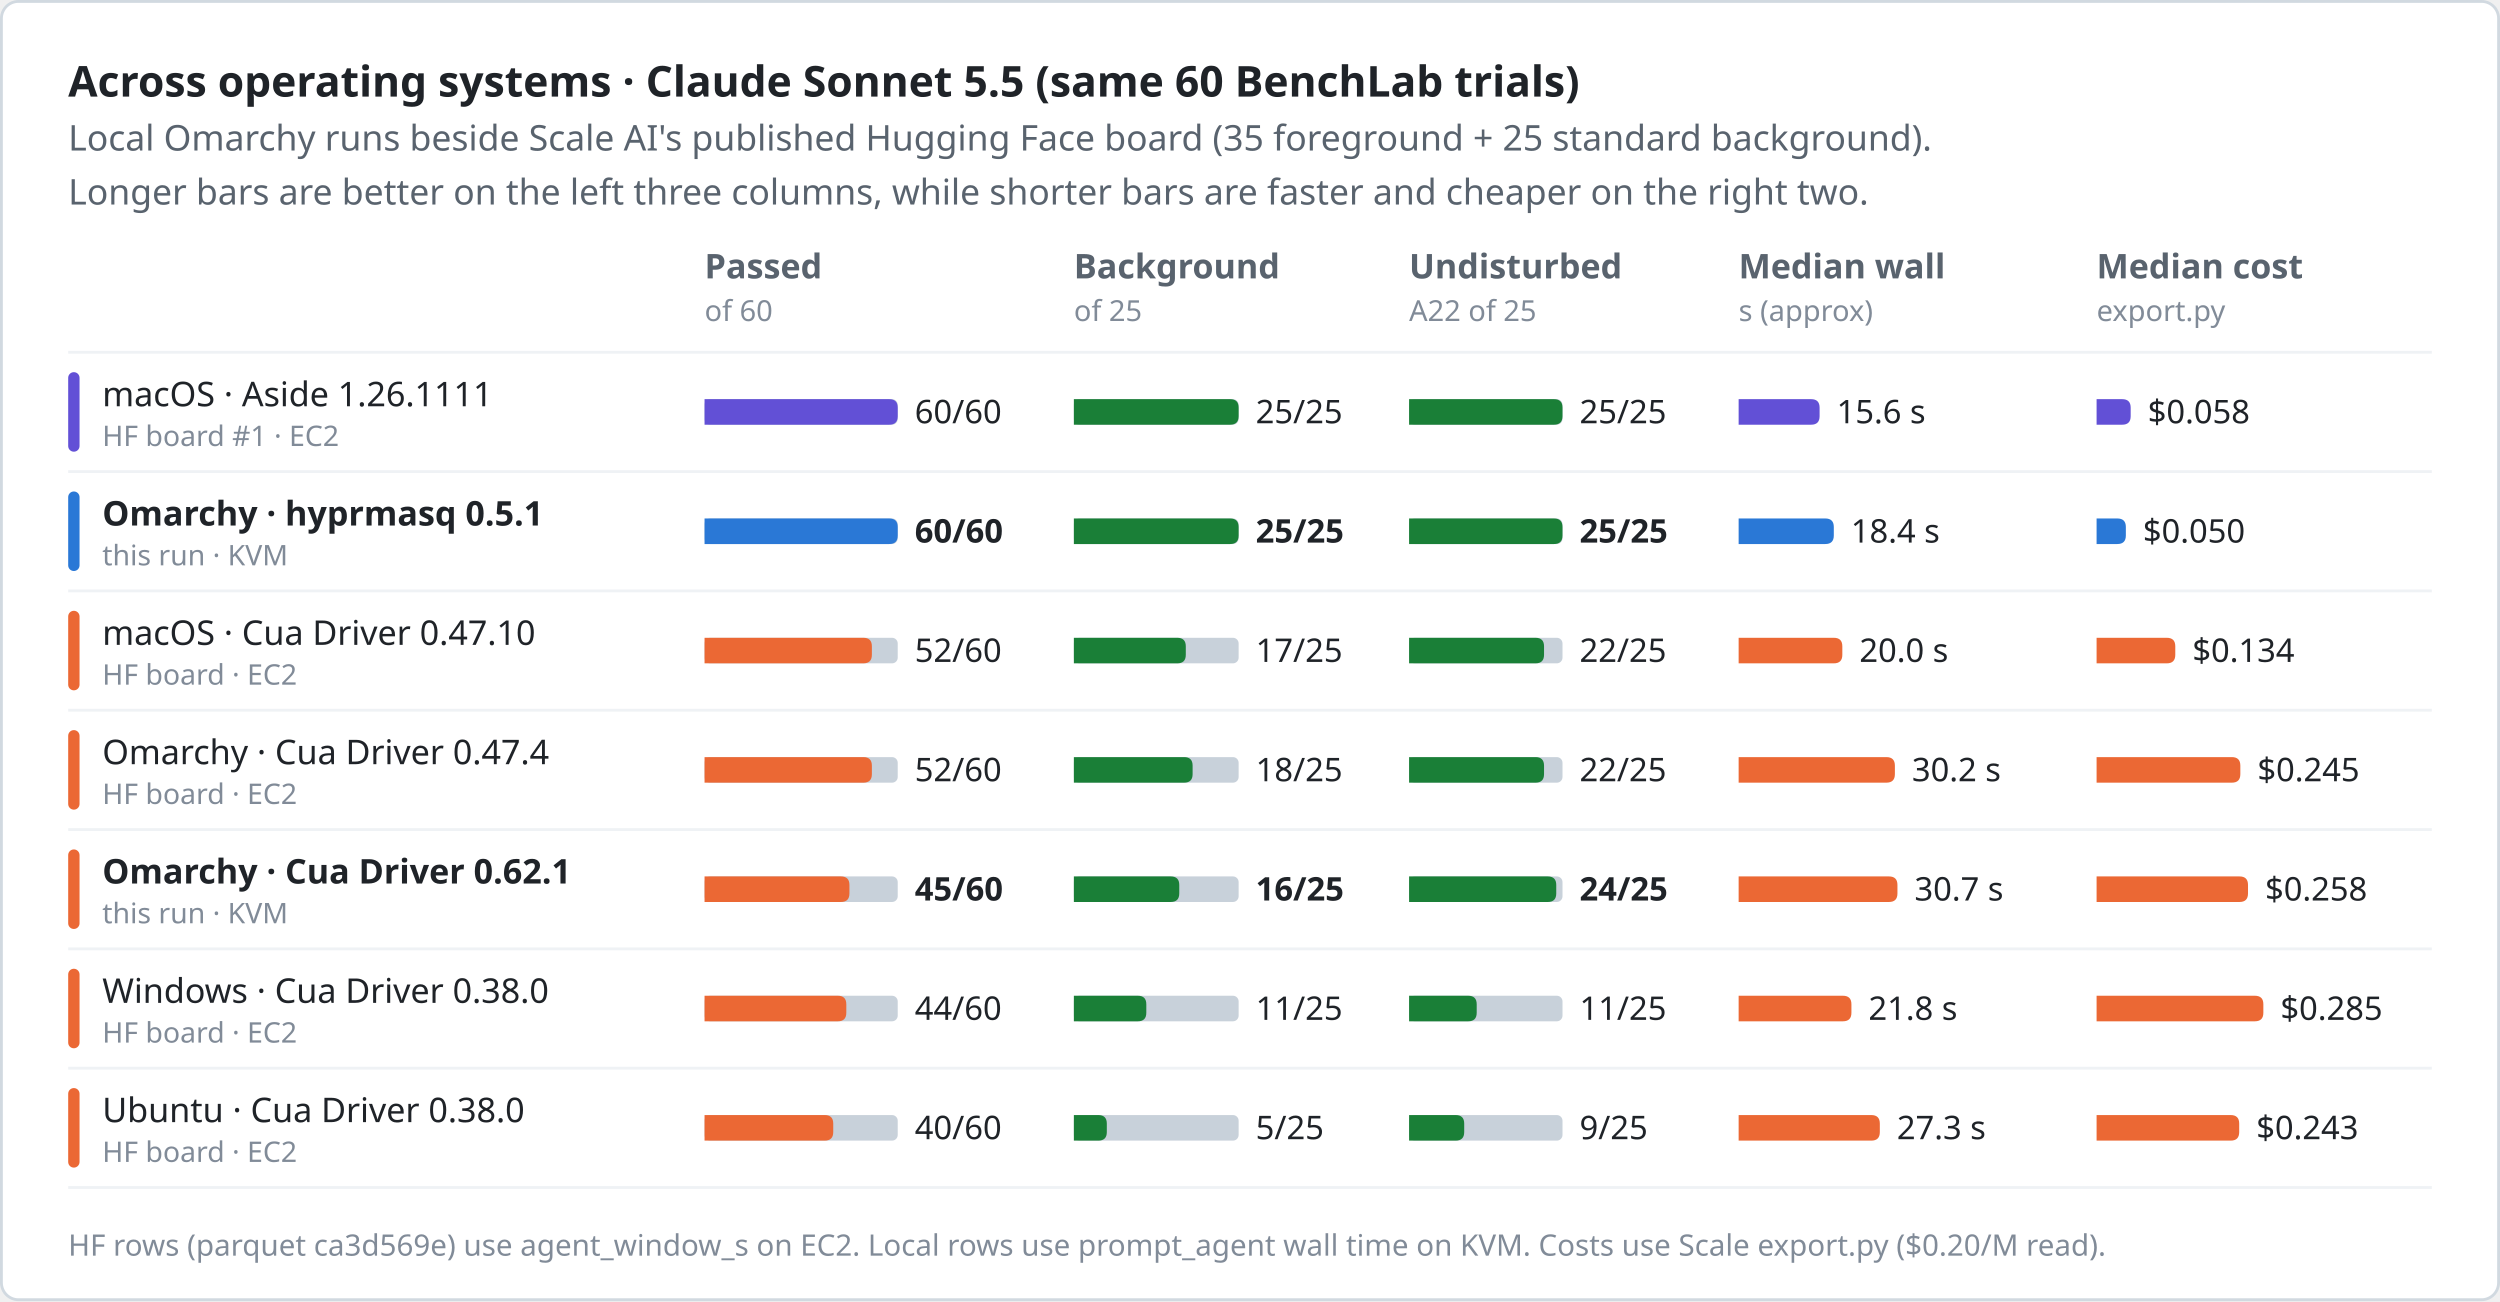
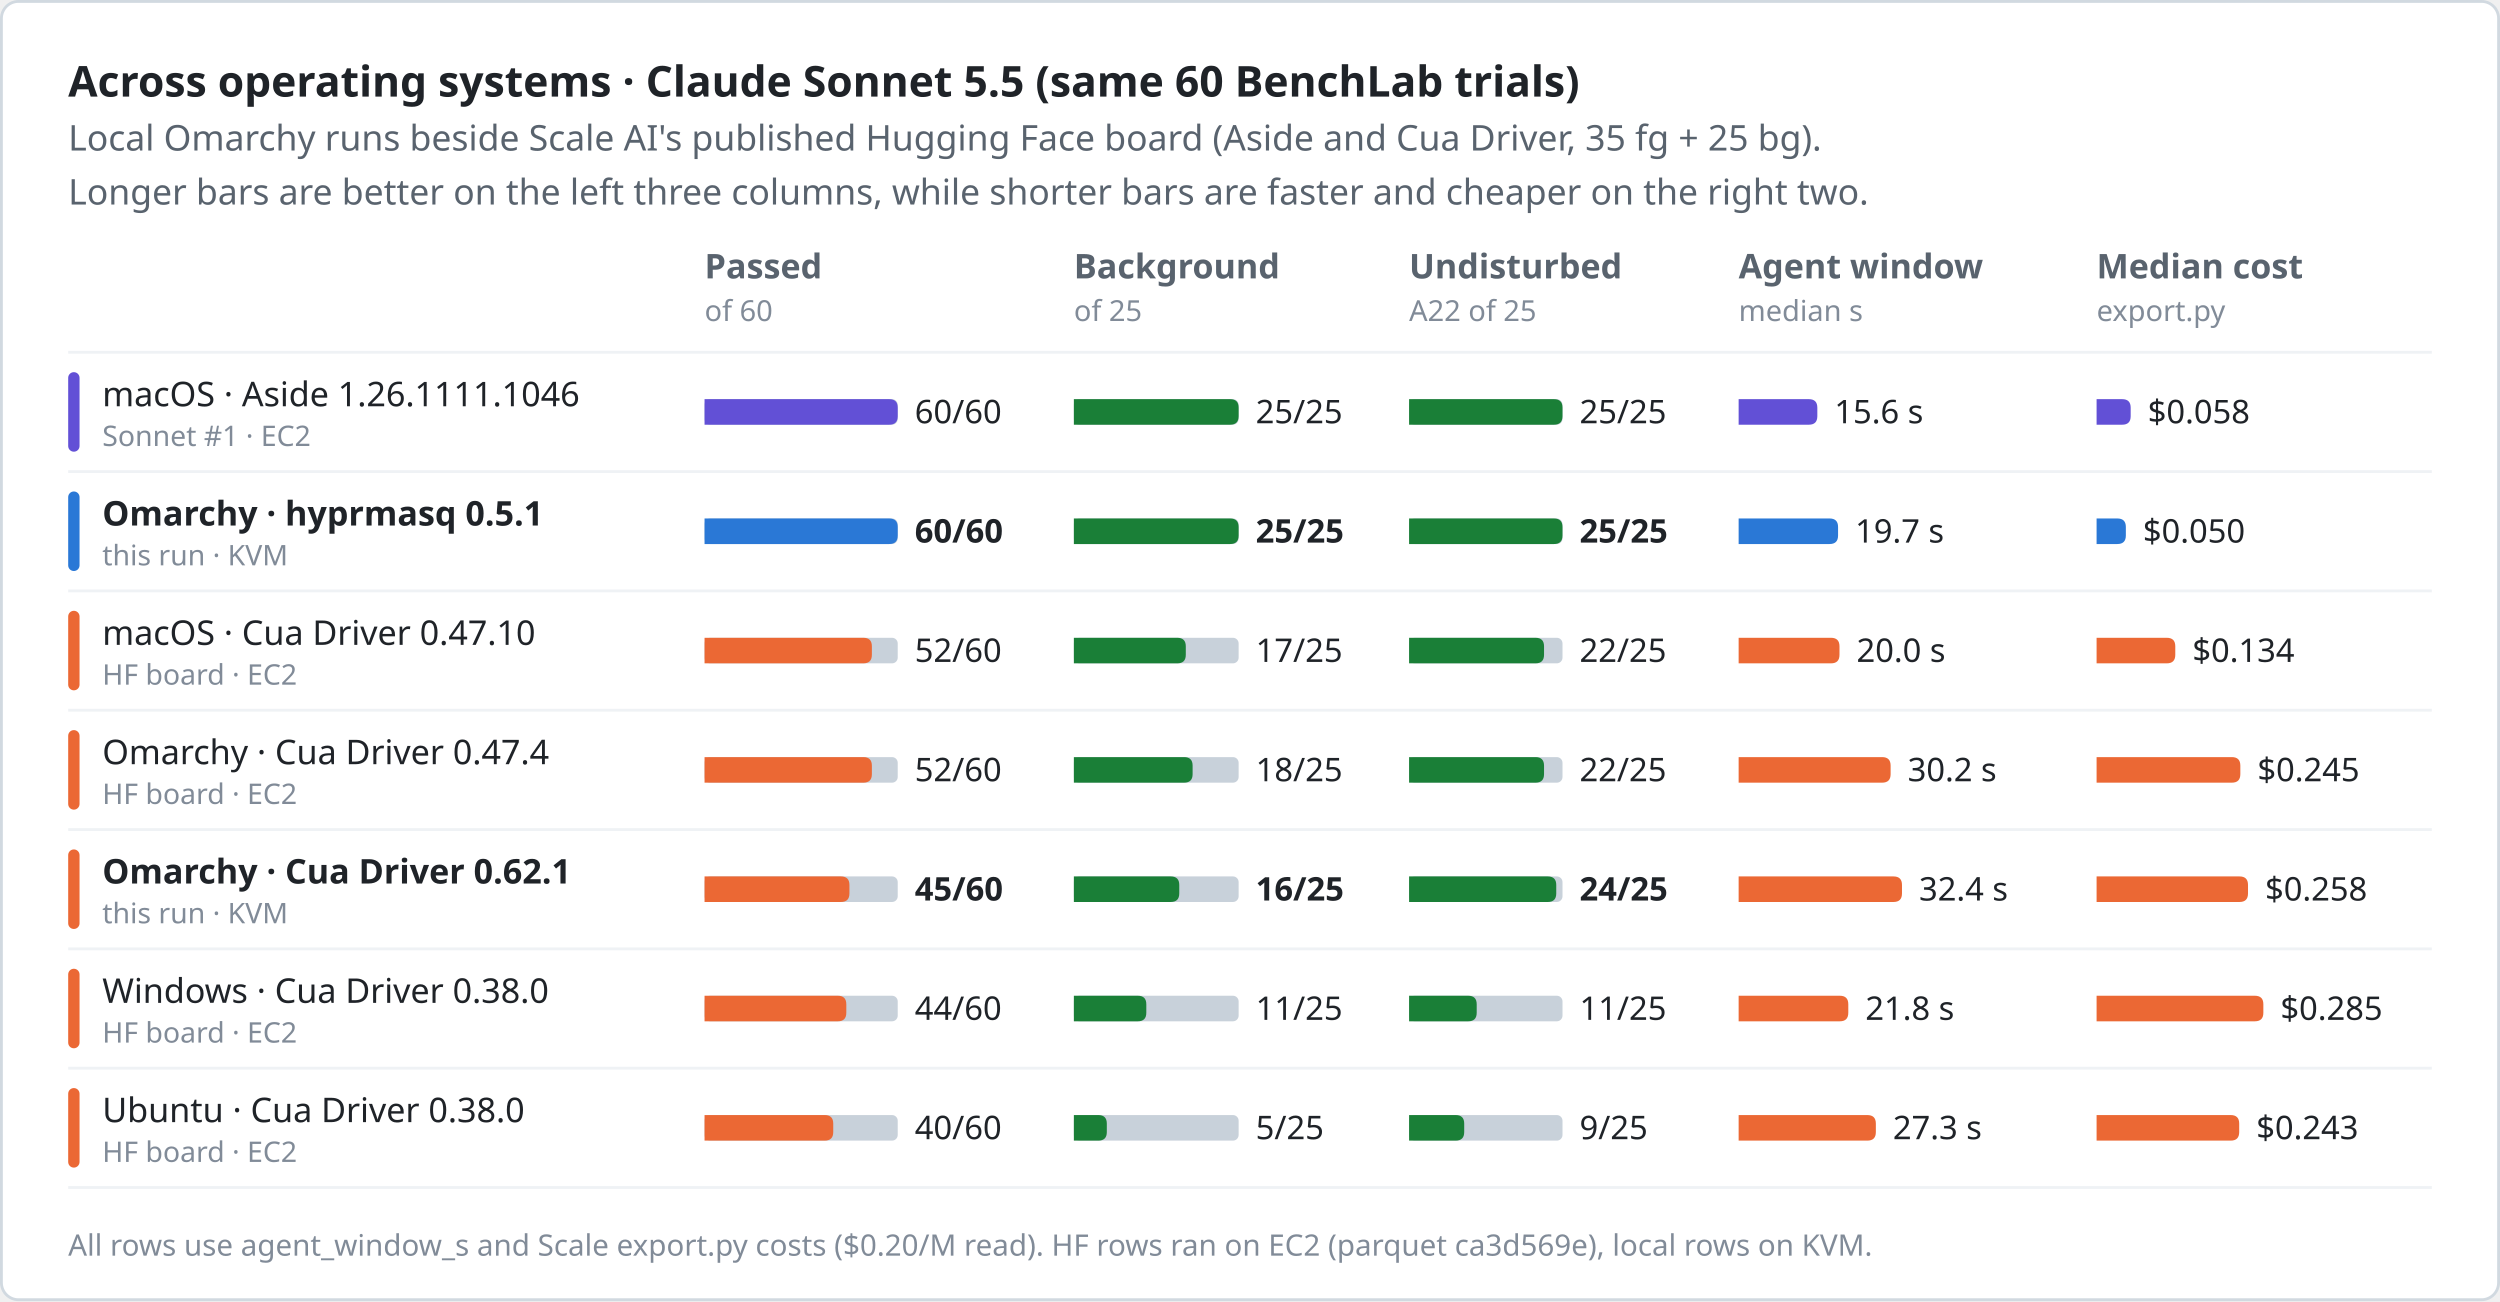
- <svg xmlns="http://www.w3.org/2000/svg" width="880" height="458" viewBox="0 0 880 458" role="img" aria-label="Claude Sonnet 5.5 on the same 60 BenchLab trials across operating systems: local Omarchy runs for hyprmasq 0.5.1 and Cua Driver 0.62.1 beside Scale AI's published Hugging Face board for macOS, Omarchy, Windows and Ubuntu, comparing total passed, background passed, A22 user-undisturbed, median wall time and Scale export.py median cost.">
+ <svg xmlns="http://www.w3.org/2000/svg" width="880" height="458" viewBox="0 0 880 458" role="img" aria-label="Claude Sonnet 5.5 on the same 60 BenchLab trials across operating systems: local Omarchy runs for hyprmasq 0.5.1 and Cua Driver 0.62.1 beside Scale AI's published Hugging Face board (Aside and Cua Driver), comparing total passed, background passed, A22 user-undisturbed, median agent_window_s and Scale export.py median cost.">
  <style>text{font-family:-apple-system, BlinkMacSystemFont, "Segoe UI", "Noto Sans", Helvetica, Arial, sans-serif;font-variant-numeric:tabular-nums}.t{fill:#1f2328}.t2{fill:#59636e}.m{fill:#818b98}.bg{fill:#ffffff;stroke:#d1d9e0}.grid{stroke:#eff2f5;stroke-width:1}.axis{stroke:#d1d9e0;stroke-width:1}.out{fill:#c8d1da}.pass{fill:#1a7f37}.dot0{fill:#2a78d6;stroke:#ffffff;stroke-width:1.5}.dot1{fill:#eb6834;stroke:#ffffff;stroke-width:1.5}.ring1{fill:#ffffff;stroke:#eb6834;stroke-width:1.75}.dot{fill:#424a53;stroke:#ffffff;stroke-width:1.5}.whisker{stroke:#1f2328;stroke-width:1.5}.range{stroke:#d1d9e0;stroke-width:1.5}.s0{fill:#2a78d6}.s1{fill:#eb6834}.s6{fill:#6250d6}.s7{fill:#e34948}</style>
  <rect x="0.5" y="0.5" width="879" height="457" rx="6" class="bg" />
  <text x="24" y="34" class="t" font-size="15" font-weight="600">Across operating systems · Claude Sonnet 5.5 (same 60 BenchLab trials)</text>
-   <text x="24" y="53" class="t2" font-size="12.5">Local Omarchy runs beside Scale AI's published Hugging Face board (35 foreground + 25 standard background).</text>
+   <text x="24" y="53" class="t2" font-size="12.5">Local Omarchy runs beside Scale AI's published Hugging Face board (Aside and Cua Driver, 35 fg + 25 bg).</text>
  <text x="24" y="72" class="t2" font-size="12.5">Longer bars are better on the left three columns, while shorter bars are faster and cheaper on the right two.</text>
  <text x="248" y="98" class="t2" font-size="12" font-weight="600">Passed</text>
  <text x="248" y="113" class="m" font-size="10.2">of 60</text>
  <text x="378" y="98" class="t2" font-size="12" font-weight="600">Background</text>
  <text x="378" y="113" class="m" font-size="10.2">of 25</text>
  <text x="496" y="98" class="t2" font-size="12" font-weight="600">Undisturbed</text>
  <text x="496" y="113" class="m" font-size="10.2">A22 of 25</text>
-   <text x="612" y="98" class="t2" font-size="12" font-weight="600">Median wall</text>
-   <text x="612" y="113" class="m" font-size="10.2">s (approx)</text>
+   <text x="612" y="98" class="t2" font-size="12" font-weight="600">Agent window</text>
+   <text x="612" y="113" class="m" font-size="10.2">median s</text>
  <text x="738" y="98" class="t2" font-size="12" font-weight="600">Median cost</text>
  <text x="738" y="113" class="m" font-size="10.2">export.py</text>
  <line x1="24" y1="124" x2="856" y2="124" class="grid" />
  <rect x="24" y="131" width="4" height="28" class="s6" rx="2" />
-   <text x="36" y="143" class="t" font-size="12">macOS · Aside 1.26.1111</text>
-   <text x="36" y="157" class="m" font-size="10">HF board #1 · EC2</text>
+   <text x="36" y="143" class="t" font-size="12">macOS · Aside 1.26.1111.1046</text>
+   <text x="36" y="157" class="m" font-size="10">Sonnet #1 · EC2</text>
  <rect x="248" y="140.5" width="68" height="9" class="out" rx="2" />
  <path d="M248 140.5H313Q316 140.5 316 143.5V146.5Q316 149.5 313 149.5H248Z" class="s6" />
  <text x="322" y="149" class="t" font-size="11.5">60/60</text>
  <rect x="378" y="140.5" width="58" height="9" class="out" rx="2" />
  <path d="M378 140.5H433Q436 140.5 436 143.5V146.5Q436 149.5 433 149.5H378Z" class="pass" />
  <text x="442" y="149" class="t" font-size="11.5">25/25</text>
  <rect x="496" y="140.5" width="54" height="9" class="out" rx="2" />
  <path d="M496 140.5H547Q550 140.5 550 143.5V146.5Q550 149.5 547 149.5H496Z" class="pass" />
  <text x="556" y="149" class="t" font-size="11.5">25/25</text>
-   <path d="M612 140.5H637.5Q640.5 140.5 640.5 143.5V146.5Q640.5 149.5 637.5 149.5H612Z" class="s6" />
-   <text x="646.5" y="149" class="t" font-size="11.5">15.6 s</text>
+   <path d="M612 140.5H636.7Q639.7 140.5 639.7 143.5V146.5Q639.7 149.5 636.7 149.5H612Z" class="s6" />
+   <text x="645.7" y="149" class="t" font-size="11.5">15.6 s</text>
  <path d="M738 140.5H747Q750 140.5 750 143.5V146.5Q750 149.5 747 149.5H738Z" class="s6" />
  <text x="756" y="149" class="t" font-size="11.5">$0.058</text>
  <line x1="24" y1="166" x2="856" y2="166" class="grid" />
  <rect x="24" y="173" width="4" height="28" class="s0" rx="2" />
  <text x="36" y="185" class="t" font-size="12" font-weight="600">Omarchy · hyprmasq 0.5.1</text>
  <text x="36" y="199" class="m" font-size="10">this run · KVM</text>
  <rect x="248" y="182.5" width="68" height="9" class="out" rx="2" />
  <path d="M248 182.5H313Q316 182.5 316 185.5V188.5Q316 191.5 313 191.5H248Z" class="s0" />
  <text x="322" y="191" class="t" font-size="11.5" font-weight="600">60/60</text>
  <rect x="378" y="182.5" width="58" height="9" class="out" rx="2" />
  <path d="M378 182.5H433Q436 182.5 436 185.5V188.5Q436 191.5 433 191.5H378Z" class="pass" />
  <text x="442" y="191" class="t" font-size="11.5" font-weight="600">25/25</text>
  <rect x="496" y="182.5" width="54" height="9" class="out" rx="2" />
  <path d="M496 182.5H547Q550 182.5 550 185.5V188.5Q550 191.5 547 191.5H496Z" class="pass" />
  <text x="556" y="191" class="t" font-size="11.5" font-weight="600">25/25</text>
-   <path d="M612 182.5H642.5Q645.5 182.5 645.5 185.5V188.5Q645.5 191.5 642.5 191.5H612Z" class="s0" />
-   <text x="651.5" y="191" class="t" font-size="11.5">18.4 s</text>
+   <path d="M612 182.5H644Q647 182.5 647 185.5V188.5Q647 191.5 644 191.5H612Z" class="s0" />
+   <text x="653" y="191" class="t" font-size="11.5">19.7 s</text>
  <path d="M738 182.5H745.3Q748.3 182.5 748.3 185.5V188.5Q748.3 191.5 745.3 191.5H738Z" class="s0" />
  <text x="754.3" y="191" class="t" font-size="11.5">$0.050</text>
  <line x1="24" y1="208" x2="856" y2="208" class="grid" />
  <rect x="24" y="215" width="4" height="28" class="s1" rx="2" />
  <text x="36" y="227" class="t" font-size="12">macOS · Cua Driver 0.47.10</text>
  <text x="36" y="241" class="m" font-size="10">HF board · EC2</text>
  <rect x="248" y="224.5" width="68" height="9" class="out" rx="2" />
  <path d="M248 224.5H303.9Q306.9 224.5 306.9 227.5V230.5Q306.9 233.5 303.9 233.5H248Z" class="s1" />
  <text x="322" y="233" class="t" font-size="11.5">52/60</text>
  <rect x="378" y="224.5" width="58" height="9" class="out" rx="2" />
  <path d="M378 224.5H414.4Q417.4 224.5 417.4 227.5V230.5Q417.4 233.5 414.4 233.5H378Z" class="pass" />
  <text x="442" y="233" class="t" font-size="11.5">17/25</text>
  <rect x="496" y="224.5" width="54" height="9" class="out" rx="2" />
  <path d="M496 224.5H540.5Q543.5 224.5 543.5 227.5V230.5Q543.5 233.5 540.5 233.5H496Z" class="pass" />
  <text x="556" y="233" class="t" font-size="11.5">22/25</text>
-   <path d="M612 224.5H645.5Q648.5 224.5 648.5 227.5V230.5Q648.5 233.5 645.5 233.5H612Z" class="s1" />
-   <text x="654.5" y="233" class="t" font-size="11.5">20.0 s</text>
+   <path d="M612 224.5H644.5Q647.5 224.5 647.5 227.5V230.5Q647.5 233.5 644.5 233.5H612Z" class="s1" />
+   <text x="653.5" y="233" class="t" font-size="11.5">20.0 s</text>
  <path d="M738 224.5H762.7Q765.7 224.5 765.7 227.5V230.5Q765.7 233.5 762.7 233.5H738Z" class="s1" />
  <text x="771.7" y="233" class="t" font-size="11.5">$0.134</text>
  <line x1="24" y1="250" x2="856" y2="250" class="grid" />
  <rect x="24" y="257" width="4" height="28" class="s1" rx="2" />
  <text x="36" y="269" class="t" font-size="12">Omarchy · Cua Driver 0.47.4</text>
  <text x="36" y="283" class="m" font-size="10">HF board · EC2</text>
  <rect x="248" y="266.5" width="68" height="9" class="out" rx="2" />
  <path d="M248 266.5H303.9Q306.9 266.5 306.9 269.5V272.5Q306.9 275.5 303.9 275.5H248Z" class="s1" />
  <text x="322" y="275" class="t" font-size="11.5">52/60</text>
  <rect x="378" y="266.5" width="58" height="9" class="out" rx="2" />
  <path d="M378 266.5H416.8Q419.8 266.5 419.8 269.5V272.5Q419.8 275.5 416.8 275.5H378Z" class="pass" />
  <text x="442" y="275" class="t" font-size="11.5">18/25</text>
  <rect x="496" y="266.5" width="54" height="9" class="out" rx="2" />
  <path d="M496 266.5H540.5Q543.5 266.5 543.5 269.5V272.5Q543.5 275.5 540.5 275.5H496Z" class="pass" />
  <text x="556" y="275" class="t" font-size="11.5">22/25</text>
-   <path d="M612 266.5H664Q667 266.5 667 269.5V272.5Q667 275.5 664 275.5H612Z" class="s1" />
-   <text x="673" y="275" class="t" font-size="11.5">30.2 s</text>
+   <path d="M612 266.5H662.5Q665.5 266.5 665.5 269.5V272.5Q665.5 275.5 662.5 275.5H612Z" class="s1" />
+   <text x="671.5" y="275" class="t" font-size="11.5">30.2 s</text>
  <path d="M738 266.5H785.6Q788.6 266.5 788.6 269.5V272.5Q788.6 275.5 785.6 275.5H738Z" class="s1" />
  <text x="794.6" y="275" class="t" font-size="11.5">$0.245</text>
  <line x1="24" y1="292" x2="856" y2="292" class="grid" />
  <rect x="24" y="299" width="4" height="28" class="s1" rx="2" />
  <text x="36" y="311" class="t" font-size="12" font-weight="600">Omarchy · Cua Driver 0.62.1</text>
  <text x="36" y="325" class="m" font-size="10">this run · KVM</text>
  <rect x="248" y="308.5" width="68" height="9" class="out" rx="2" />
  <path d="M248 308.5H296Q299 308.5 299 311.5V314.5Q299 317.5 296 317.5H248Z" class="s1" />
  <text x="322" y="317" class="t" font-size="11.5" font-weight="600">45/60</text>
  <rect x="378" y="308.5" width="58" height="9" class="out" rx="2" />
  <path d="M378 308.5H412.1Q415.1 308.5 415.1 311.5V314.5Q415.1 317.5 412.1 317.5H378Z" class="pass" />
  <text x="442" y="317" class="t" font-size="11.5" font-weight="600">16/25</text>
  <rect x="496" y="308.5" width="54" height="9" class="out" rx="2" />
  <path d="M496 308.5H544.8Q547.8 308.5 547.8 311.5V314.5Q547.8 317.5 544.8 317.5H496Z" class="pass" />
  <text x="556" y="317" class="t" font-size="11.5" font-weight="600">24/25</text>
-   <path d="M612 308.5H664.9Q667.9 308.5 667.9 311.5V314.5Q667.9 317.5 664.9 317.5H612Z" class="s1" />
-   <text x="673.9" y="317" class="t" font-size="11.5">30.7 s</text>
+   <path d="M612 308.5H666.5Q669.5 308.5 669.5 311.5V314.5Q669.5 317.5 666.5 317.5H612Z" class="s1" />
+   <text x="675.5" y="317" class="t" font-size="11.5">32.4 s</text>
  <path d="M738 308.5H788.3Q791.3 308.5 791.3 311.5V314.5Q791.3 317.5 788.3 317.5H738Z" class="s1" />
  <text x="797.3" y="317" class="t" font-size="11.5">$0.258</text>
  <line x1="24" y1="334" x2="856" y2="334" class="grid" />
  <rect x="24" y="341" width="4" height="28" class="s1" rx="2" />
  <text x="36" y="353" class="t" font-size="12">Windows · Cua Driver 0.38.0</text>
  <text x="36" y="367" class="m" font-size="10">HF board · EC2</text>
  <rect x="248" y="350.5" width="68" height="9" class="out" rx="2" />
  <path d="M248 350.5H294.9Q297.9 350.5 297.9 353.5V356.5Q297.9 359.5 294.9 359.5H248Z" class="s1" />
  <text x="322" y="359" class="t" font-size="11.5">44/60</text>
  <rect x="378" y="350.5" width="58" height="9" class="out" rx="2" />
  <path d="M378 350.5H400.5Q403.5 350.5 403.5 353.5V356.5Q403.5 359.5 400.5 359.5H378Z" class="pass" />
  <text x="442" y="359" class="t" font-size="11.5">11/25</text>
  <rect x="496" y="350.5" width="54" height="9" class="out" rx="2" />
  <path d="M496 350.5H516.8Q519.8 350.5 519.8 353.5V356.5Q519.8 359.5 516.8 359.5H496Z" class="pass" />
  <text x="556" y="359" class="t" font-size="11.5">11/25</text>
-   <path d="M612 350.5H648.7Q651.7 350.5 651.7 353.5V356.5Q651.7 359.5 648.7 359.5H612Z" class="s1" />
-   <text x="657.7" y="359" class="t" font-size="11.5">21.8 s</text>
+   <path d="M612 350.5H647.6Q650.6 350.5 650.6 353.5V356.5Q650.6 359.5 647.6 359.5H612Z" class="s1" />
+   <text x="656.6" y="359" class="t" font-size="11.5">21.8 s</text>
  <path d="M738 350.5H793.7Q796.7 350.5 796.7 353.5V356.5Q796.7 359.5 793.7 359.5H738Z" class="s1" />
  <text x="802.7" y="359" class="t" font-size="11.5">$0.285</text>
  <line x1="24" y1="376" x2="856" y2="376" class="grid" />
  <rect x="24" y="383" width="4" height="28" class="s1" rx="2" />
  <text x="36" y="395" class="t" font-size="12">Ubuntu · Cua Driver 0.38.0</text>
  <text x="36" y="409" class="m" font-size="10">HF board · EC2</text>
  <rect x="248" y="392.5" width="68" height="9" class="out" rx="2" />
  <path d="M248 392.5H290.3Q293.3 392.5 293.3 395.5V398.5Q293.3 401.5 290.3 401.5H248Z" class="s1" />
  <text x="322" y="401" class="t" font-size="11.5">40/60</text>
  <rect x="378" y="392.5" width="58" height="9" class="out" rx="2" />
  <path d="M378 392.5H386.6Q389.6 392.5 389.6 395.5V398.5Q389.6 401.5 386.6 401.5H378Z" class="pass" />
  <text x="442" y="401" class="t" font-size="11.5">5/25</text>
  <rect x="496" y="392.5" width="54" height="9" class="out" rx="2" />
  <path d="M496 392.5H512.4Q515.4 392.5 515.4 395.5V398.5Q515.4 401.5 512.4 401.5H496Z" class="pass" />
  <text x="556" y="401" class="t" font-size="11.5">9/25</text>
-   <path d="M612 392.5H658.7Q661.7 392.5 661.7 395.5V398.5Q661.7 401.5 658.7 401.5H612Z" class="s1" />
-   <text x="667.7" y="401" class="t" font-size="11.5">27.3 s</text>
+   <path d="M612 392.5H657.3Q660.3 392.5 660.3 395.5V398.5Q660.3 401.5 657.3 401.5H612Z" class="s1" />
+   <text x="666.3" y="401" class="t" font-size="11.5">27.3 s</text>
  <path d="M738 392.5H785.2Q788.2 392.5 788.2 395.5V398.5Q788.2 401.5 785.2 401.5H738Z" class="s1" />
  <text x="794.2" y="401" class="t" font-size="11.5">$0.243</text>
  <line x1="24" y1="418" x2="856" y2="418" class="grid" />
-   <text x="24" y="442" class="m" font-size="10.4">HF rows (parquet ca3d569e) use agent_window_s on EC2. Local rows use prompt_agent wall time on KVM. Costs use Scale export.py ($0.20/M read).</text>
+   <text x="24" y="442" class="m" font-size="10.4">All rows use agent_window_s and Scale export.py costs ($0.20/M read). HF rows ran on EC2 (parquet ca3d569e), local rows on KVM.</text>
</svg>
